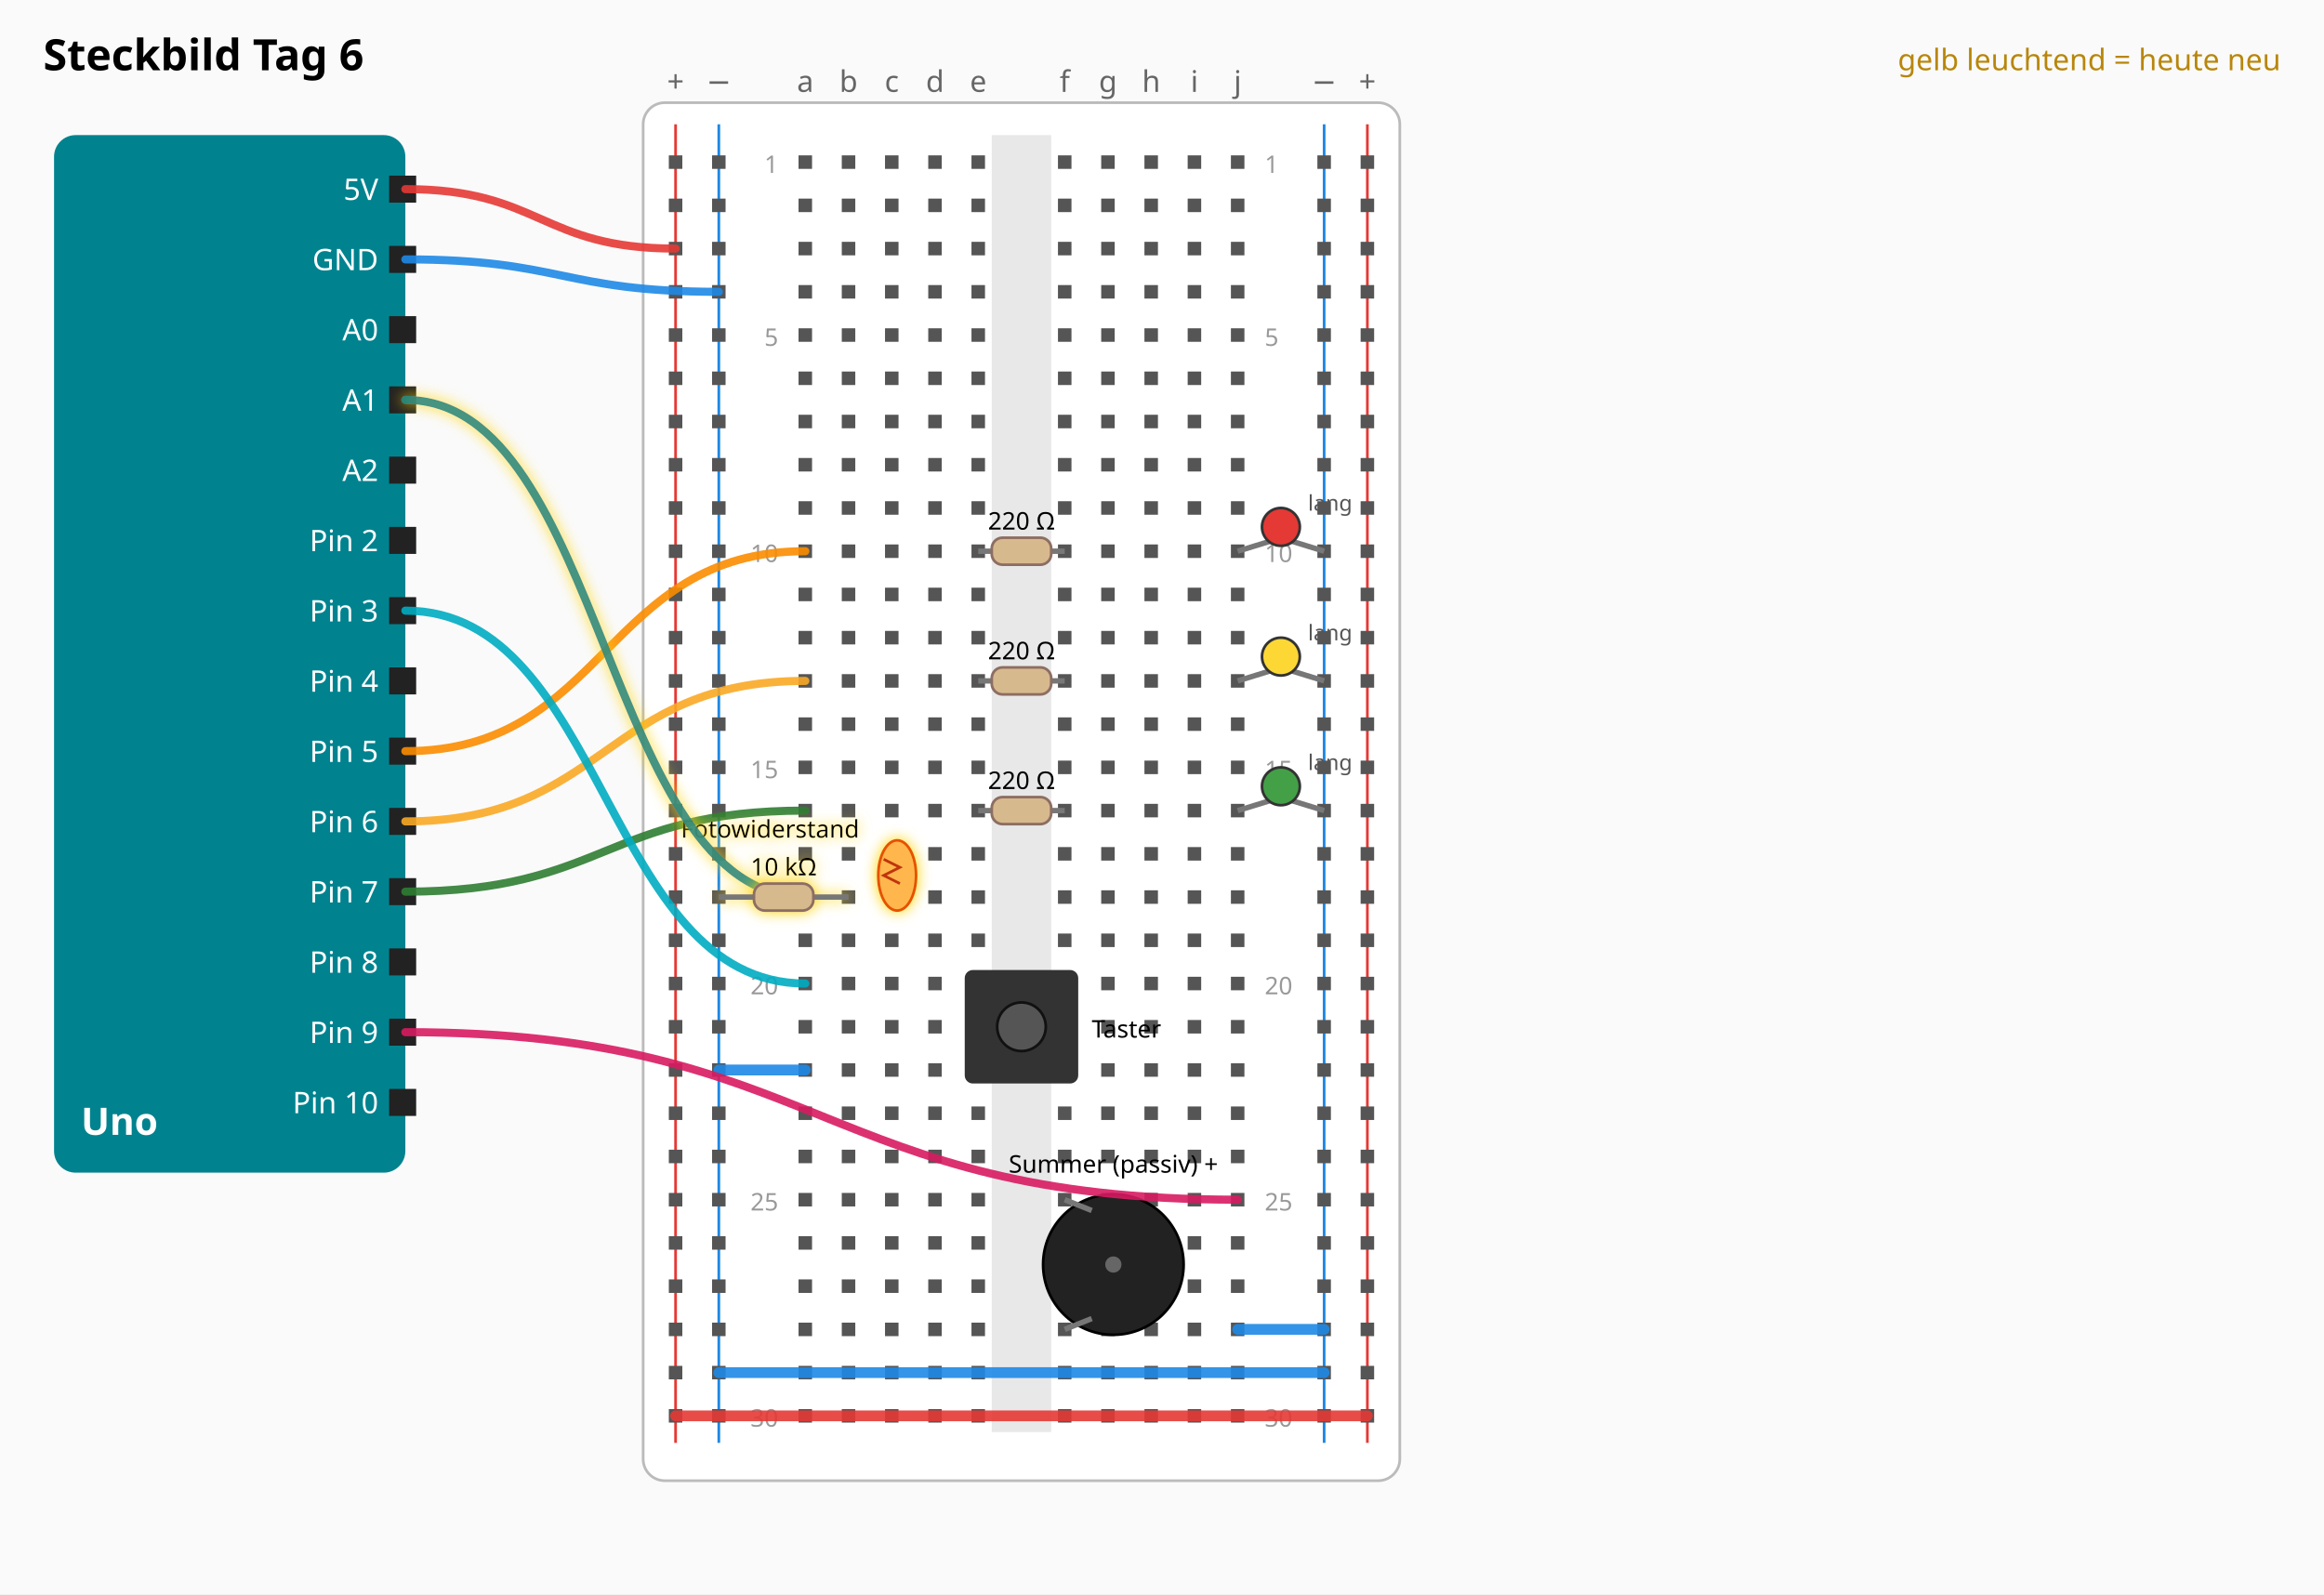
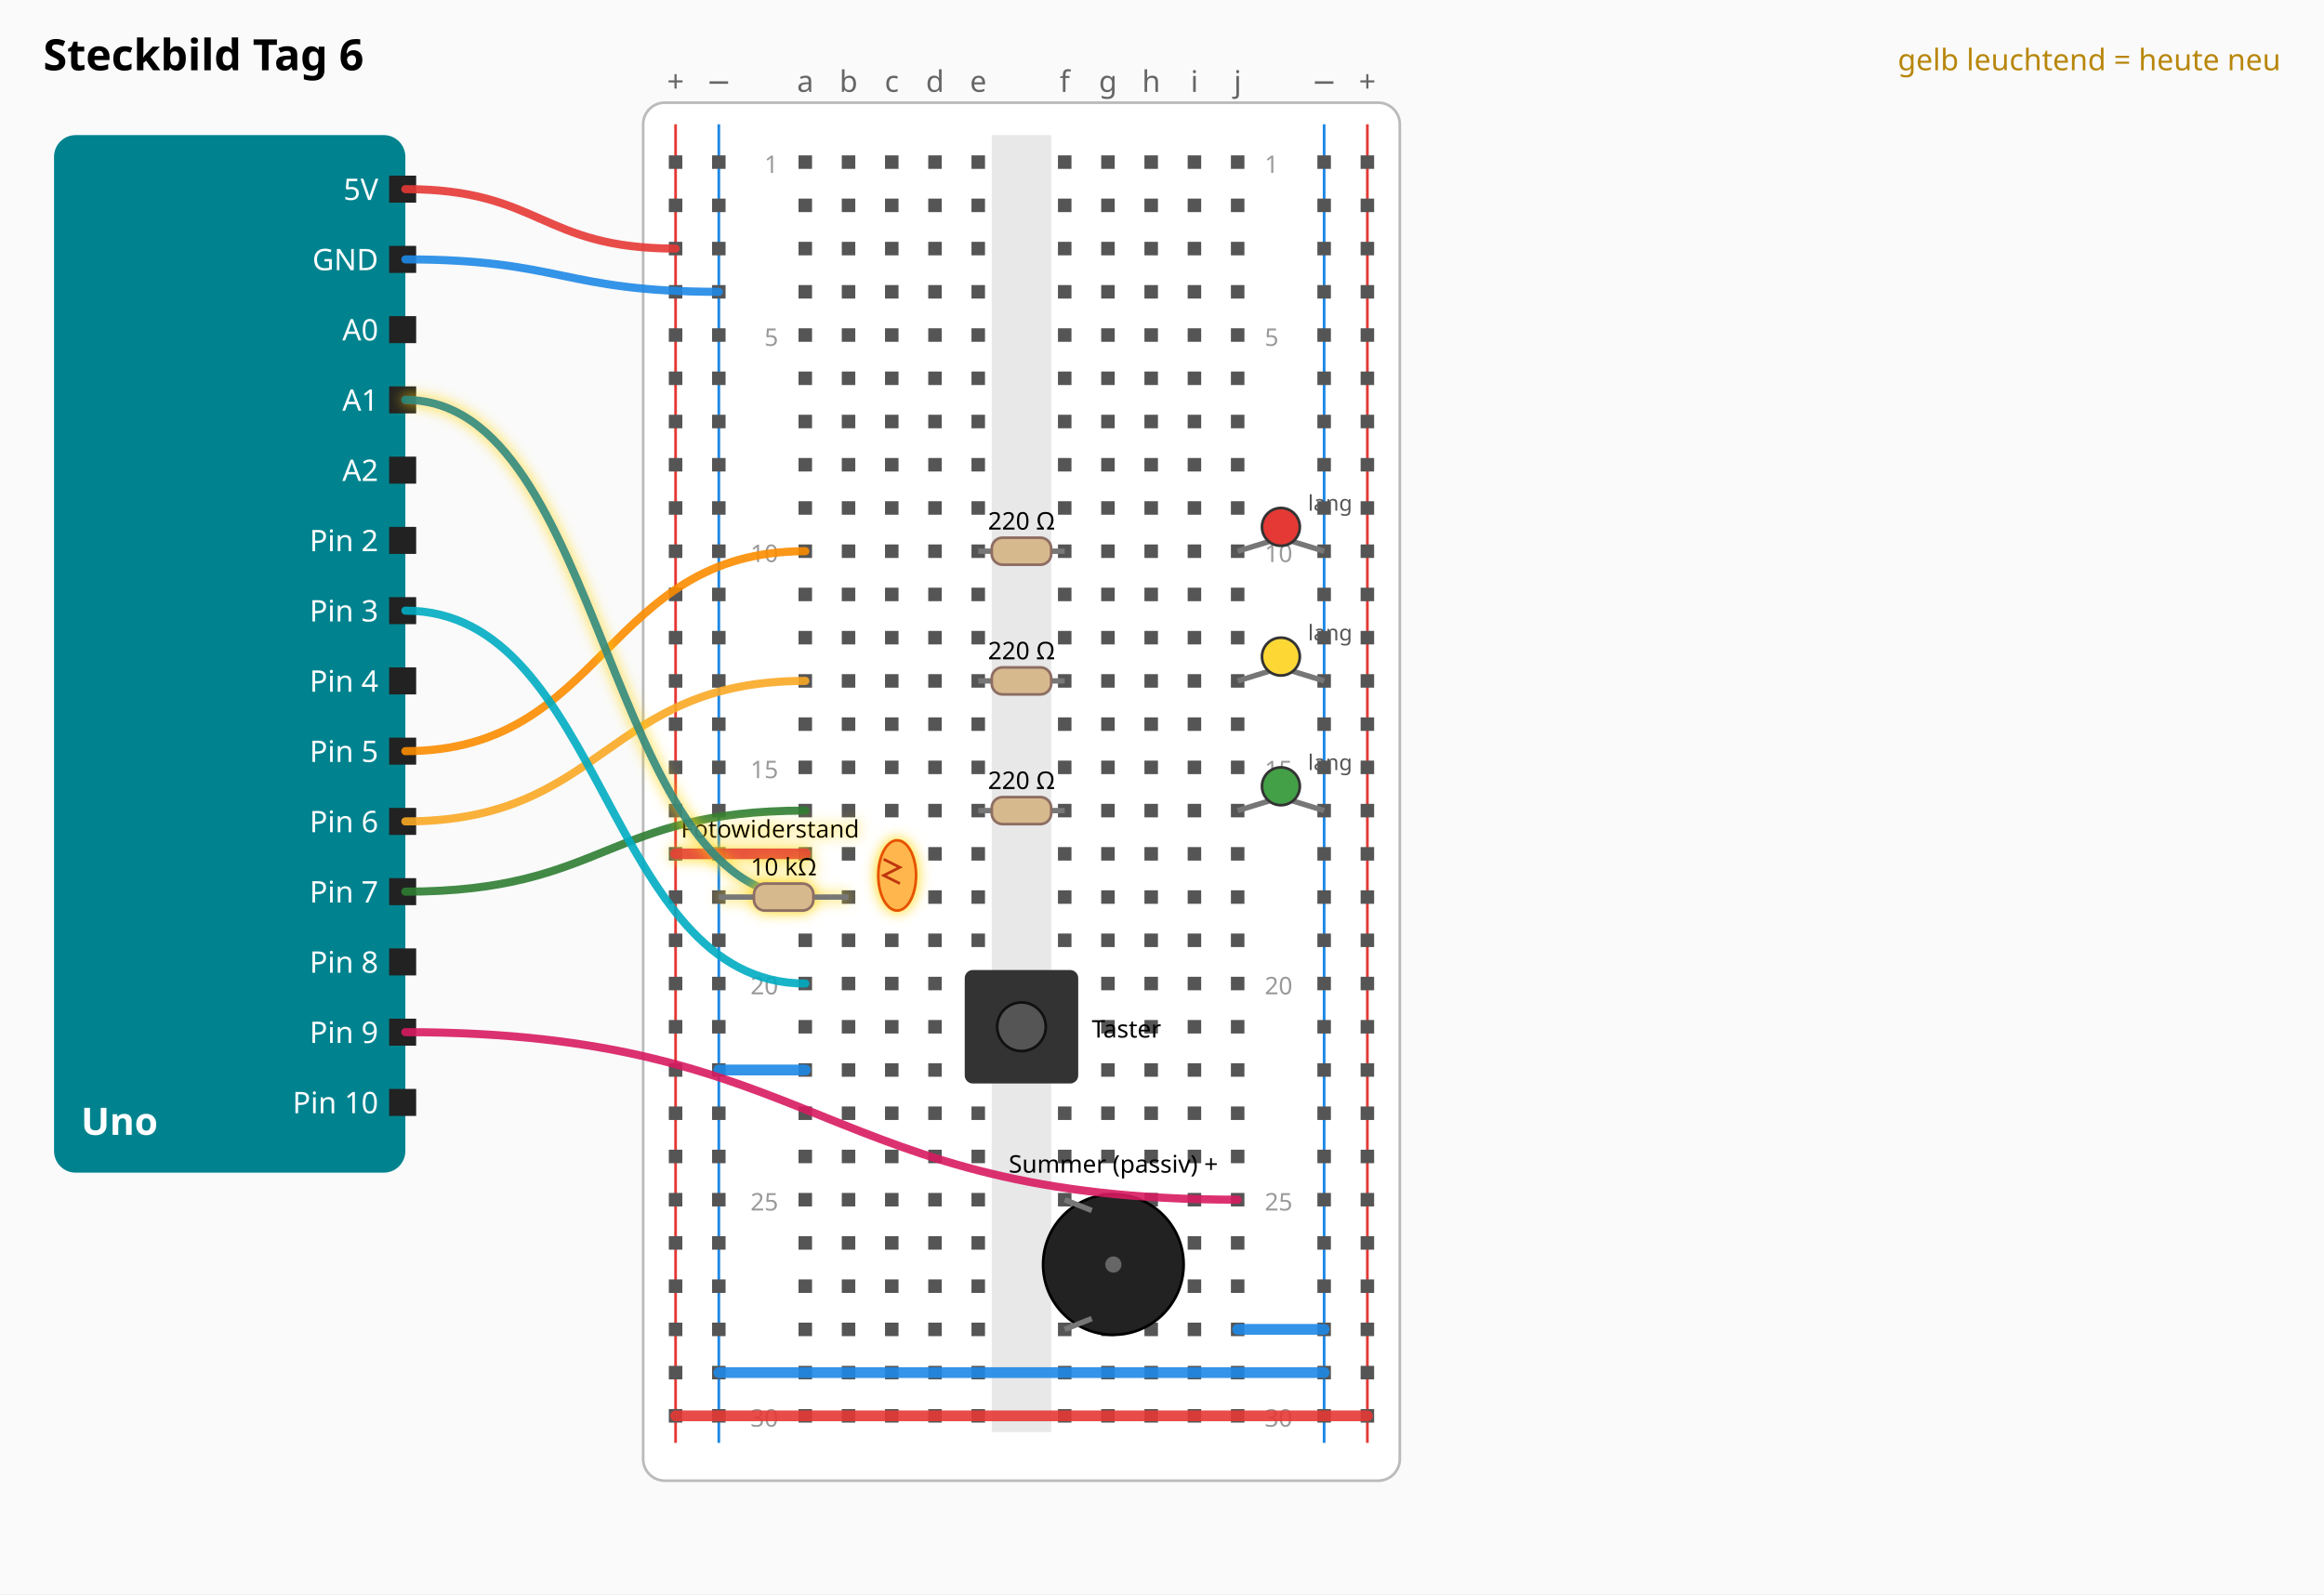
<svg xmlns="http://www.w3.org/2000/svg" viewBox="0 0 860 590" font-family="sans-serif" font-size="11">
  <defs>
-     <filter id="glow" x="-50%" y="-50%" width="200%" height="200%">
+     <filter id="glow" filterUnits="userSpaceOnUse" x="0" y="0" width="860" height="590">
      <feDropShadow dx="0" dy="0" stdDeviation="2.5" flood-color="#ffd400" flood-opacity="1" />
    </filter>
  </defs>
  <rect width="860" height="590" fill="#fafafa" />
  <text x="16" y="26" font-size="16" font-weight="bold">Steckbild Tag 6</text>
  <text x="844" y="26" text-anchor="end" fill="#b8860b">gelb leuchtend = heute neu</text>
  <rect x="238" y="38" width="280" height="510" rx="8" fill="#ffffff" stroke="#bbb" />
  <rect x="367" y="50" width="22" height="480" fill="#e8e8e8" />
  <line x1="250" y1="46" x2="250" y2="534" stroke="#e53935" stroke-width="1" />
  <line x1="506" y1="46" x2="506" y2="534" stroke="#e53935" stroke-width="1" />
  <line x1="266" y1="46" x2="266" y2="534" stroke="#1e88e5" stroke-width="1" />
  <line x1="490" y1="46" x2="490" y2="534" stroke="#1e88e5" stroke-width="1" />
  <text x="250" y="34" text-anchor="middle" fill="#666">+</text>
  <rect x="247.5" y="57.5" width="5" height="5" fill="#555" />
  <rect x="247.5" y="73.5" width="5" height="5" fill="#555" />
  <rect x="247.5" y="89.5" width="5" height="5" fill="#555" />
  <rect x="247.5" y="105.5" width="5" height="5" fill="#555" />
  <rect x="247.5" y="121.5" width="5" height="5" fill="#555" />
  <rect x="247.5" y="137.5" width="5" height="5" fill="#555" />
  <rect x="247.5" y="153.5" width="5" height="5" fill="#555" />
  <rect x="247.5" y="169.5" width="5" height="5" fill="#555" />
  <rect x="247.5" y="185.5" width="5" height="5" fill="#555" />
  <rect x="247.5" y="201.5" width="5" height="5" fill="#555" />
  <rect x="247.5" y="217.5" width="5" height="5" fill="#555" />
  <rect x="247.5" y="233.5" width="5" height="5" fill="#555" />
  <rect x="247.5" y="249.5" width="5" height="5" fill="#555" />
  <rect x="247.5" y="265.5" width="5" height="5" fill="#555" />
  <rect x="247.5" y="281.5" width="5" height="5" fill="#555" />
  <rect x="247.5" y="297.5" width="5" height="5" fill="#555" />
  <rect x="247.5" y="313.5" width="5" height="5" fill="#555" />
  <rect x="247.5" y="329.5" width="5" height="5" fill="#555" />
  <rect x="247.5" y="345.5" width="5" height="5" fill="#555" />
  <rect x="247.5" y="361.5" width="5" height="5" fill="#555" />
  <rect x="247.5" y="377.5" width="5" height="5" fill="#555" />
  <rect x="247.5" y="393.5" width="5" height="5" fill="#555" />
  <rect x="247.5" y="409.5" width="5" height="5" fill="#555" />
  <rect x="247.5" y="425.5" width="5" height="5" fill="#555" />
  <rect x="247.5" y="441.5" width="5" height="5" fill="#555" />
  <rect x="247.5" y="457.5" width="5" height="5" fill="#555" />
  <rect x="247.5" y="473.5" width="5" height="5" fill="#555" />
  <rect x="247.5" y="489.5" width="5" height="5" fill="#555" />
  <rect x="247.5" y="505.5" width="5" height="5" fill="#555" />
  <rect x="247.5" y="521.5" width="5" height="5" fill="#555" />
  <text x="266" y="34" text-anchor="middle" fill="#666">−</text>
  <rect x="263.5" y="57.5" width="5" height="5" fill="#555" />
  <rect x="263.5" y="73.5" width="5" height="5" fill="#555" />
  <rect x="263.5" y="89.5" width="5" height="5" fill="#555" />
  <rect x="263.5" y="105.5" width="5" height="5" fill="#555" />
  <rect x="263.5" y="121.5" width="5" height="5" fill="#555" />
  <rect x="263.5" y="137.5" width="5" height="5" fill="#555" />
  <rect x="263.5" y="153.5" width="5" height="5" fill="#555" />
  <rect x="263.5" y="169.5" width="5" height="5" fill="#555" />
  <rect x="263.5" y="185.5" width="5" height="5" fill="#555" />
  <rect x="263.5" y="201.5" width="5" height="5" fill="#555" />
  <rect x="263.5" y="217.5" width="5" height="5" fill="#555" />
  <rect x="263.5" y="233.5" width="5" height="5" fill="#555" />
  <rect x="263.5" y="249.5" width="5" height="5" fill="#555" />
  <rect x="263.5" y="265.5" width="5" height="5" fill="#555" />
  <rect x="263.5" y="281.5" width="5" height="5" fill="#555" />
  <rect x="263.5" y="297.5" width="5" height="5" fill="#555" />
  <rect x="263.5" y="313.5" width="5" height="5" fill="#555" />
  <rect x="263.5" y="329.5" width="5" height="5" fill="#555" />
  <rect x="263.5" y="345.5" width="5" height="5" fill="#555" />
  <rect x="263.5" y="361.5" width="5" height="5" fill="#555" />
  <rect x="263.5" y="377.5" width="5" height="5" fill="#555" />
  <rect x="263.5" y="393.5" width="5" height="5" fill="#555" />
  <rect x="263.5" y="409.5" width="5" height="5" fill="#555" />
  <rect x="263.5" y="425.5" width="5" height="5" fill="#555" />
  <rect x="263.5" y="441.5" width="5" height="5" fill="#555" />
  <rect x="263.5" y="457.5" width="5" height="5" fill="#555" />
  <rect x="263.5" y="473.5" width="5" height="5" fill="#555" />
  <rect x="263.5" y="489.5" width="5" height="5" fill="#555" />
  <rect x="263.5" y="505.5" width="5" height="5" fill="#555" />
  <rect x="263.5" y="521.5" width="5" height="5" fill="#555" />
  <text x="298" y="34" text-anchor="middle" fill="#666">a</text>
  <rect x="295.5" y="57.5" width="5" height="5" fill="#555" />
  <rect x="295.5" y="73.5" width="5" height="5" fill="#555" />
  <rect x="295.5" y="89.5" width="5" height="5" fill="#555" />
  <rect x="295.5" y="105.5" width="5" height="5" fill="#555" />
  <rect x="295.5" y="121.5" width="5" height="5" fill="#555" />
  <rect x="295.5" y="137.5" width="5" height="5" fill="#555" />
  <rect x="295.5" y="153.5" width="5" height="5" fill="#555" />
  <rect x="295.5" y="169.5" width="5" height="5" fill="#555" />
  <rect x="295.5" y="185.5" width="5" height="5" fill="#555" />
  <rect x="295.5" y="201.5" width="5" height="5" fill="#555" />
  <rect x="295.5" y="217.5" width="5" height="5" fill="#555" />
  <rect x="295.5" y="233.5" width="5" height="5" fill="#555" />
  <rect x="295.5" y="249.5" width="5" height="5" fill="#555" />
  <rect x="295.5" y="265.5" width="5" height="5" fill="#555" />
  <rect x="295.5" y="281.5" width="5" height="5" fill="#555" />
  <rect x="295.5" y="297.5" width="5" height="5" fill="#555" />
  <rect x="295.5" y="313.5" width="5" height="5" fill="#555" />
  <rect x="295.5" y="329.5" width="5" height="5" fill="#555" />
  <rect x="295.5" y="345.5" width="5" height="5" fill="#555" />
  <rect x="295.5" y="361.5" width="5" height="5" fill="#555" />
  <rect x="295.5" y="377.5" width="5" height="5" fill="#555" />
  <rect x="295.5" y="393.5" width="5" height="5" fill="#555" />
  <rect x="295.5" y="409.5" width="5" height="5" fill="#555" />
  <rect x="295.5" y="425.5" width="5" height="5" fill="#555" />
  <rect x="295.5" y="441.5" width="5" height="5" fill="#555" />
  <rect x="295.5" y="457.5" width="5" height="5" fill="#555" />
  <rect x="295.5" y="473.5" width="5" height="5" fill="#555" />
  <rect x="295.5" y="489.5" width="5" height="5" fill="#555" />
  <rect x="295.5" y="505.5" width="5" height="5" fill="#555" />
  <rect x="295.5" y="521.5" width="5" height="5" fill="#555" />
  <text x="314" y="34" text-anchor="middle" fill="#666">b</text>
  <rect x="311.5" y="57.5" width="5" height="5" fill="#555" />
  <rect x="311.5" y="73.5" width="5" height="5" fill="#555" />
  <rect x="311.5" y="89.5" width="5" height="5" fill="#555" />
  <rect x="311.5" y="105.5" width="5" height="5" fill="#555" />
  <rect x="311.5" y="121.5" width="5" height="5" fill="#555" />
  <rect x="311.5" y="137.5" width="5" height="5" fill="#555" />
  <rect x="311.5" y="153.5" width="5" height="5" fill="#555" />
  <rect x="311.5" y="169.5" width="5" height="5" fill="#555" />
  <rect x="311.5" y="185.5" width="5" height="5" fill="#555" />
  <rect x="311.5" y="201.5" width="5" height="5" fill="#555" />
  <rect x="311.5" y="217.5" width="5" height="5" fill="#555" />
  <rect x="311.5" y="233.5" width="5" height="5" fill="#555" />
  <rect x="311.5" y="249.5" width="5" height="5" fill="#555" />
  <rect x="311.5" y="265.5" width="5" height="5" fill="#555" />
  <rect x="311.5" y="281.5" width="5" height="5" fill="#555" />
  <rect x="311.5" y="297.5" width="5" height="5" fill="#555" />
  <rect x="311.5" y="313.5" width="5" height="5" fill="#555" />
  <rect x="311.5" y="329.5" width="5" height="5" fill="#555" />
  <rect x="311.5" y="345.5" width="5" height="5" fill="#555" />
  <rect x="311.5" y="361.5" width="5" height="5" fill="#555" />
  <rect x="311.5" y="377.5" width="5" height="5" fill="#555" />
  <rect x="311.5" y="393.5" width="5" height="5" fill="#555" />
  <rect x="311.5" y="409.5" width="5" height="5" fill="#555" />
  <rect x="311.5" y="425.5" width="5" height="5" fill="#555" />
  <rect x="311.5" y="441.5" width="5" height="5" fill="#555" />
  <rect x="311.5" y="457.5" width="5" height="5" fill="#555" />
  <rect x="311.5" y="473.5" width="5" height="5" fill="#555" />
  <rect x="311.5" y="489.5" width="5" height="5" fill="#555" />
  <rect x="311.5" y="505.5" width="5" height="5" fill="#555" />
  <rect x="311.5" y="521.5" width="5" height="5" fill="#555" />
  <text x="330" y="34" text-anchor="middle" fill="#666">c</text>
  <rect x="327.5" y="57.5" width="5" height="5" fill="#555" />
  <rect x="327.5" y="73.5" width="5" height="5" fill="#555" />
  <rect x="327.5" y="89.5" width="5" height="5" fill="#555" />
  <rect x="327.5" y="105.5" width="5" height="5" fill="#555" />
  <rect x="327.5" y="121.5" width="5" height="5" fill="#555" />
  <rect x="327.5" y="137.5" width="5" height="5" fill="#555" />
  <rect x="327.5" y="153.5" width="5" height="5" fill="#555" />
  <rect x="327.5" y="169.5" width="5" height="5" fill="#555" />
  <rect x="327.5" y="185.5" width="5" height="5" fill="#555" />
  <rect x="327.5" y="201.5" width="5" height="5" fill="#555" />
  <rect x="327.5" y="217.5" width="5" height="5" fill="#555" />
  <rect x="327.5" y="233.5" width="5" height="5" fill="#555" />
  <rect x="327.5" y="249.5" width="5" height="5" fill="#555" />
  <rect x="327.5" y="265.5" width="5" height="5" fill="#555" />
  <rect x="327.5" y="281.5" width="5" height="5" fill="#555" />
  <rect x="327.5" y="297.5" width="5" height="5" fill="#555" />
  <rect x="327.5" y="313.5" width="5" height="5" fill="#555" />
  <rect x="327.5" y="329.5" width="5" height="5" fill="#555" />
  <rect x="327.5" y="345.5" width="5" height="5" fill="#555" />
  <rect x="327.5" y="361.5" width="5" height="5" fill="#555" />
  <rect x="327.5" y="377.5" width="5" height="5" fill="#555" />
  <rect x="327.5" y="393.5" width="5" height="5" fill="#555" />
  <rect x="327.5" y="409.5" width="5" height="5" fill="#555" />
  <rect x="327.5" y="425.5" width="5" height="5" fill="#555" />
  <rect x="327.5" y="441.5" width="5" height="5" fill="#555" />
  <rect x="327.5" y="457.5" width="5" height="5" fill="#555" />
  <rect x="327.5" y="473.5" width="5" height="5" fill="#555" />
  <rect x="327.5" y="489.5" width="5" height="5" fill="#555" />
  <rect x="327.5" y="505.5" width="5" height="5" fill="#555" />
  <rect x="327.5" y="521.5" width="5" height="5" fill="#555" />
  <text x="346" y="34" text-anchor="middle" fill="#666">d</text>
  <rect x="343.5" y="57.5" width="5" height="5" fill="#555" />
  <rect x="343.5" y="73.5" width="5" height="5" fill="#555" />
  <rect x="343.5" y="89.5" width="5" height="5" fill="#555" />
  <rect x="343.5" y="105.5" width="5" height="5" fill="#555" />
  <rect x="343.5" y="121.5" width="5" height="5" fill="#555" />
  <rect x="343.5" y="137.5" width="5" height="5" fill="#555" />
  <rect x="343.5" y="153.5" width="5" height="5" fill="#555" />
  <rect x="343.5" y="169.5" width="5" height="5" fill="#555" />
  <rect x="343.5" y="185.5" width="5" height="5" fill="#555" />
  <rect x="343.5" y="201.5" width="5" height="5" fill="#555" />
  <rect x="343.5" y="217.5" width="5" height="5" fill="#555" />
  <rect x="343.5" y="233.5" width="5" height="5" fill="#555" />
  <rect x="343.5" y="249.5" width="5" height="5" fill="#555" />
  <rect x="343.5" y="265.5" width="5" height="5" fill="#555" />
  <rect x="343.5" y="281.5" width="5" height="5" fill="#555" />
  <rect x="343.5" y="297.5" width="5" height="5" fill="#555" />
  <rect x="343.5" y="313.5" width="5" height="5" fill="#555" />
  <rect x="343.5" y="329.5" width="5" height="5" fill="#555" />
  <rect x="343.5" y="345.5" width="5" height="5" fill="#555" />
  <rect x="343.5" y="361.5" width="5" height="5" fill="#555" />
  <rect x="343.5" y="377.5" width="5" height="5" fill="#555" />
  <rect x="343.5" y="393.5" width="5" height="5" fill="#555" />
  <rect x="343.5" y="409.5" width="5" height="5" fill="#555" />
  <rect x="343.5" y="425.5" width="5" height="5" fill="#555" />
  <rect x="343.5" y="441.5" width="5" height="5" fill="#555" />
  <rect x="343.5" y="457.5" width="5" height="5" fill="#555" />
  <rect x="343.5" y="473.5" width="5" height="5" fill="#555" />
  <rect x="343.5" y="489.5" width="5" height="5" fill="#555" />
  <rect x="343.5" y="505.5" width="5" height="5" fill="#555" />
  <rect x="343.5" y="521.5" width="5" height="5" fill="#555" />
  <text x="362" y="34" text-anchor="middle" fill="#666">e</text>
  <rect x="359.5" y="57.5" width="5" height="5" fill="#555" />
  <rect x="359.5" y="73.5" width="5" height="5" fill="#555" />
  <rect x="359.5" y="89.5" width="5" height="5" fill="#555" />
  <rect x="359.5" y="105.5" width="5" height="5" fill="#555" />
  <rect x="359.5" y="121.5" width="5" height="5" fill="#555" />
  <rect x="359.5" y="137.5" width="5" height="5" fill="#555" />
  <rect x="359.5" y="153.5" width="5" height="5" fill="#555" />
  <rect x="359.5" y="169.5" width="5" height="5" fill="#555" />
  <rect x="359.5" y="185.5" width="5" height="5" fill="#555" />
  <rect x="359.5" y="201.5" width="5" height="5" fill="#555" />
  <rect x="359.5" y="217.5" width="5" height="5" fill="#555" />
  <rect x="359.5" y="233.5" width="5" height="5" fill="#555" />
  <rect x="359.5" y="249.5" width="5" height="5" fill="#555" />
  <rect x="359.5" y="265.5" width="5" height="5" fill="#555" />
  <rect x="359.5" y="281.5" width="5" height="5" fill="#555" />
  <rect x="359.5" y="297.5" width="5" height="5" fill="#555" />
  <rect x="359.5" y="313.5" width="5" height="5" fill="#555" />
  <rect x="359.5" y="329.5" width="5" height="5" fill="#555" />
  <rect x="359.5" y="345.5" width="5" height="5" fill="#555" />
  <rect x="359.5" y="361.5" width="5" height="5" fill="#555" />
  <rect x="359.5" y="377.5" width="5" height="5" fill="#555" />
  <rect x="359.5" y="393.5" width="5" height="5" fill="#555" />
  <rect x="359.5" y="409.5" width="5" height="5" fill="#555" />
  <rect x="359.5" y="425.5" width="5" height="5" fill="#555" />
  <rect x="359.5" y="441.5" width="5" height="5" fill="#555" />
  <rect x="359.5" y="457.5" width="5" height="5" fill="#555" />
  <rect x="359.5" y="473.5" width="5" height="5" fill="#555" />
  <rect x="359.5" y="489.5" width="5" height="5" fill="#555" />
  <rect x="359.5" y="505.5" width="5" height="5" fill="#555" />
  <rect x="359.5" y="521.5" width="5" height="5" fill="#555" />
  <text x="394" y="34" text-anchor="middle" fill="#666">f</text>
  <rect x="391.5" y="57.5" width="5" height="5" fill="#555" />
  <rect x="391.5" y="73.5" width="5" height="5" fill="#555" />
  <rect x="391.5" y="89.5" width="5" height="5" fill="#555" />
  <rect x="391.5" y="105.5" width="5" height="5" fill="#555" />
  <rect x="391.5" y="121.5" width="5" height="5" fill="#555" />
  <rect x="391.5" y="137.5" width="5" height="5" fill="#555" />
  <rect x="391.5" y="153.5" width="5" height="5" fill="#555" />
  <rect x="391.5" y="169.5" width="5" height="5" fill="#555" />
  <rect x="391.5" y="185.5" width="5" height="5" fill="#555" />
  <rect x="391.5" y="201.5" width="5" height="5" fill="#555" />
  <rect x="391.5" y="217.5" width="5" height="5" fill="#555" />
  <rect x="391.5" y="233.5" width="5" height="5" fill="#555" />
  <rect x="391.5" y="249.5" width="5" height="5" fill="#555" />
  <rect x="391.5" y="265.5" width="5" height="5" fill="#555" />
  <rect x="391.5" y="281.5" width="5" height="5" fill="#555" />
  <rect x="391.5" y="297.5" width="5" height="5" fill="#555" />
  <rect x="391.5" y="313.5" width="5" height="5" fill="#555" />
  <rect x="391.5" y="329.5" width="5" height="5" fill="#555" />
  <rect x="391.5" y="345.5" width="5" height="5" fill="#555" />
  <rect x="391.5" y="361.5" width="5" height="5" fill="#555" />
  <rect x="391.5" y="377.5" width="5" height="5" fill="#555" />
  <rect x="391.5" y="393.5" width="5" height="5" fill="#555" />
  <rect x="391.5" y="409.5" width="5" height="5" fill="#555" />
  <rect x="391.5" y="425.5" width="5" height="5" fill="#555" />
  <rect x="391.5" y="441.5" width="5" height="5" fill="#555" />
  <rect x="391.5" y="457.5" width="5" height="5" fill="#555" />
  <rect x="391.5" y="473.5" width="5" height="5" fill="#555" />
  <rect x="391.5" y="489.5" width="5" height="5" fill="#555" />
  <rect x="391.5" y="505.5" width="5" height="5" fill="#555" />
  <rect x="391.5" y="521.5" width="5" height="5" fill="#555" />
  <text x="410" y="34" text-anchor="middle" fill="#666">g</text>
  <rect x="407.5" y="57.5" width="5" height="5" fill="#555" />
  <rect x="407.5" y="73.5" width="5" height="5" fill="#555" />
  <rect x="407.5" y="89.5" width="5" height="5" fill="#555" />
  <rect x="407.5" y="105.5" width="5" height="5" fill="#555" />
  <rect x="407.5" y="121.5" width="5" height="5" fill="#555" />
  <rect x="407.5" y="137.5" width="5" height="5" fill="#555" />
  <rect x="407.5" y="153.5" width="5" height="5" fill="#555" />
  <rect x="407.5" y="169.5" width="5" height="5" fill="#555" />
  <rect x="407.5" y="185.5" width="5" height="5" fill="#555" />
  <rect x="407.5" y="201.5" width="5" height="5" fill="#555" />
  <rect x="407.5" y="217.5" width="5" height="5" fill="#555" />
  <rect x="407.5" y="233.5" width="5" height="5" fill="#555" />
  <rect x="407.5" y="249.5" width="5" height="5" fill="#555" />
  <rect x="407.5" y="265.5" width="5" height="5" fill="#555" />
  <rect x="407.5" y="281.5" width="5" height="5" fill="#555" />
  <rect x="407.5" y="297.5" width="5" height="5" fill="#555" />
  <rect x="407.5" y="313.5" width="5" height="5" fill="#555" />
  <rect x="407.5" y="329.5" width="5" height="5" fill="#555" />
  <rect x="407.5" y="345.5" width="5" height="5" fill="#555" />
  <rect x="407.5" y="361.5" width="5" height="5" fill="#555" />
  <rect x="407.5" y="377.5" width="5" height="5" fill="#555" />
  <rect x="407.5" y="393.5" width="5" height="5" fill="#555" />
  <rect x="407.5" y="409.5" width="5" height="5" fill="#555" />
  <rect x="407.5" y="425.5" width="5" height="5" fill="#555" />
  <rect x="407.5" y="441.5" width="5" height="5" fill="#555" />
  <rect x="407.5" y="457.5" width="5" height="5" fill="#555" />
  <rect x="407.5" y="473.5" width="5" height="5" fill="#555" />
  <rect x="407.5" y="489.5" width="5" height="5" fill="#555" />
  <rect x="407.5" y="505.5" width="5" height="5" fill="#555" />
  <rect x="407.5" y="521.5" width="5" height="5" fill="#555" />
  <text x="426" y="34" text-anchor="middle" fill="#666">h</text>
  <rect x="423.5" y="57.5" width="5" height="5" fill="#555" />
  <rect x="423.5" y="73.5" width="5" height="5" fill="#555" />
  <rect x="423.5" y="89.5" width="5" height="5" fill="#555" />
  <rect x="423.5" y="105.5" width="5" height="5" fill="#555" />
  <rect x="423.5" y="121.5" width="5" height="5" fill="#555" />
  <rect x="423.5" y="137.5" width="5" height="5" fill="#555" />
  <rect x="423.5" y="153.5" width="5" height="5" fill="#555" />
  <rect x="423.5" y="169.5" width="5" height="5" fill="#555" />
  <rect x="423.5" y="185.5" width="5" height="5" fill="#555" />
  <rect x="423.5" y="201.5" width="5" height="5" fill="#555" />
  <rect x="423.5" y="217.5" width="5" height="5" fill="#555" />
  <rect x="423.5" y="233.5" width="5" height="5" fill="#555" />
  <rect x="423.5" y="249.5" width="5" height="5" fill="#555" />
  <rect x="423.5" y="265.5" width="5" height="5" fill="#555" />
  <rect x="423.5" y="281.5" width="5" height="5" fill="#555" />
  <rect x="423.5" y="297.5" width="5" height="5" fill="#555" />
  <rect x="423.5" y="313.5" width="5" height="5" fill="#555" />
  <rect x="423.5" y="329.5" width="5" height="5" fill="#555" />
  <rect x="423.5" y="345.5" width="5" height="5" fill="#555" />
  <rect x="423.5" y="361.5" width="5" height="5" fill="#555" />
  <rect x="423.5" y="377.5" width="5" height="5" fill="#555" />
  <rect x="423.5" y="393.5" width="5" height="5" fill="#555" />
  <rect x="423.5" y="409.5" width="5" height="5" fill="#555" />
  <rect x="423.5" y="425.5" width="5" height="5" fill="#555" />
  <rect x="423.5" y="441.5" width="5" height="5" fill="#555" />
  <rect x="423.5" y="457.5" width="5" height="5" fill="#555" />
  <rect x="423.5" y="473.5" width="5" height="5" fill="#555" />
  <rect x="423.5" y="489.5" width="5" height="5" fill="#555" />
  <rect x="423.5" y="505.5" width="5" height="5" fill="#555" />
  <rect x="423.5" y="521.5" width="5" height="5" fill="#555" />
  <text x="442" y="34" text-anchor="middle" fill="#666">i</text>
  <rect x="439.5" y="57.5" width="5" height="5" fill="#555" />
  <rect x="439.5" y="73.5" width="5" height="5" fill="#555" />
  <rect x="439.5" y="89.5" width="5" height="5" fill="#555" />
  <rect x="439.5" y="105.5" width="5" height="5" fill="#555" />
  <rect x="439.5" y="121.5" width="5" height="5" fill="#555" />
  <rect x="439.5" y="137.5" width="5" height="5" fill="#555" />
  <rect x="439.5" y="153.5" width="5" height="5" fill="#555" />
  <rect x="439.5" y="169.5" width="5" height="5" fill="#555" />
  <rect x="439.5" y="185.5" width="5" height="5" fill="#555" />
  <rect x="439.5" y="201.5" width="5" height="5" fill="#555" />
  <rect x="439.5" y="217.5" width="5" height="5" fill="#555" />
  <rect x="439.5" y="233.5" width="5" height="5" fill="#555" />
  <rect x="439.5" y="249.5" width="5" height="5" fill="#555" />
  <rect x="439.5" y="265.5" width="5" height="5" fill="#555" />
  <rect x="439.5" y="281.5" width="5" height="5" fill="#555" />
  <rect x="439.5" y="297.5" width="5" height="5" fill="#555" />
  <rect x="439.5" y="313.5" width="5" height="5" fill="#555" />
  <rect x="439.5" y="329.5" width="5" height="5" fill="#555" />
  <rect x="439.5" y="345.5" width="5" height="5" fill="#555" />
  <rect x="439.5" y="361.5" width="5" height="5" fill="#555" />
  <rect x="439.5" y="377.5" width="5" height="5" fill="#555" />
  <rect x="439.5" y="393.5" width="5" height="5" fill="#555" />
  <rect x="439.5" y="409.5" width="5" height="5" fill="#555" />
  <rect x="439.5" y="425.5" width="5" height="5" fill="#555" />
  <rect x="439.5" y="441.5" width="5" height="5" fill="#555" />
  <rect x="439.5" y="457.5" width="5" height="5" fill="#555" />
  <rect x="439.5" y="473.5" width="5" height="5" fill="#555" />
  <rect x="439.5" y="489.5" width="5" height="5" fill="#555" />
  <rect x="439.5" y="505.5" width="5" height="5" fill="#555" />
  <rect x="439.5" y="521.5" width="5" height="5" fill="#555" />
  <text x="458" y="34" text-anchor="middle" fill="#666">j</text>
  <rect x="455.5" y="57.5" width="5" height="5" fill="#555" />
  <rect x="455.5" y="73.5" width="5" height="5" fill="#555" />
  <rect x="455.5" y="89.5" width="5" height="5" fill="#555" />
  <rect x="455.5" y="105.5" width="5" height="5" fill="#555" />
  <rect x="455.5" y="121.5" width="5" height="5" fill="#555" />
  <rect x="455.5" y="137.5" width="5" height="5" fill="#555" />
  <rect x="455.5" y="153.5" width="5" height="5" fill="#555" />
  <rect x="455.5" y="169.5" width="5" height="5" fill="#555" />
  <rect x="455.5" y="185.5" width="5" height="5" fill="#555" />
  <rect x="455.5" y="201.5" width="5" height="5" fill="#555" />
  <rect x="455.5" y="217.5" width="5" height="5" fill="#555" />
  <rect x="455.5" y="233.5" width="5" height="5" fill="#555" />
  <rect x="455.5" y="249.5" width="5" height="5" fill="#555" />
  <rect x="455.5" y="265.5" width="5" height="5" fill="#555" />
  <rect x="455.5" y="281.5" width="5" height="5" fill="#555" />
  <rect x="455.5" y="297.5" width="5" height="5" fill="#555" />
  <rect x="455.5" y="313.5" width="5" height="5" fill="#555" />
  <rect x="455.5" y="329.5" width="5" height="5" fill="#555" />
  <rect x="455.5" y="345.5" width="5" height="5" fill="#555" />
  <rect x="455.5" y="361.5" width="5" height="5" fill="#555" />
  <rect x="455.5" y="377.5" width="5" height="5" fill="#555" />
  <rect x="455.5" y="393.5" width="5" height="5" fill="#555" />
  <rect x="455.5" y="409.5" width="5" height="5" fill="#555" />
  <rect x="455.5" y="425.5" width="5" height="5" fill="#555" />
  <rect x="455.5" y="441.5" width="5" height="5" fill="#555" />
  <rect x="455.5" y="457.5" width="5" height="5" fill="#555" />
  <rect x="455.5" y="473.5" width="5" height="5" fill="#555" />
  <rect x="455.5" y="489.5" width="5" height="5" fill="#555" />
  <rect x="455.5" y="505.5" width="5" height="5" fill="#555" />
  <rect x="455.5" y="521.5" width="5" height="5" fill="#555" />
  <text x="490" y="34" text-anchor="middle" fill="#666">−</text>
  <rect x="487.5" y="57.5" width="5" height="5" fill="#555" />
  <rect x="487.5" y="73.5" width="5" height="5" fill="#555" />
  <rect x="487.5" y="89.5" width="5" height="5" fill="#555" />
  <rect x="487.5" y="105.5" width="5" height="5" fill="#555" />
  <rect x="487.5" y="121.5" width="5" height="5" fill="#555" />
  <rect x="487.5" y="137.5" width="5" height="5" fill="#555" />
  <rect x="487.5" y="153.5" width="5" height="5" fill="#555" />
  <rect x="487.5" y="169.5" width="5" height="5" fill="#555" />
  <rect x="487.5" y="185.5" width="5" height="5" fill="#555" />
  <rect x="487.5" y="201.5" width="5" height="5" fill="#555" />
  <rect x="487.5" y="217.5" width="5" height="5" fill="#555" />
  <rect x="487.5" y="233.5" width="5" height="5" fill="#555" />
  <rect x="487.5" y="249.5" width="5" height="5" fill="#555" />
  <rect x="487.5" y="265.5" width="5" height="5" fill="#555" />
  <rect x="487.5" y="281.5" width="5" height="5" fill="#555" />
  <rect x="487.5" y="297.5" width="5" height="5" fill="#555" />
  <rect x="487.5" y="313.5" width="5" height="5" fill="#555" />
  <rect x="487.5" y="329.5" width="5" height="5" fill="#555" />
  <rect x="487.5" y="345.5" width="5" height="5" fill="#555" />
  <rect x="487.5" y="361.5" width="5" height="5" fill="#555" />
  <rect x="487.5" y="377.5" width="5" height="5" fill="#555" />
  <rect x="487.5" y="393.5" width="5" height="5" fill="#555" />
  <rect x="487.5" y="409.5" width="5" height="5" fill="#555" />
  <rect x="487.5" y="425.5" width="5" height="5" fill="#555" />
  <rect x="487.5" y="441.5" width="5" height="5" fill="#555" />
  <rect x="487.5" y="457.5" width="5" height="5" fill="#555" />
  <rect x="487.5" y="473.5" width="5" height="5" fill="#555" />
  <rect x="487.5" y="489.5" width="5" height="5" fill="#555" />
  <rect x="487.5" y="505.5" width="5" height="5" fill="#555" />
  <rect x="487.5" y="521.5" width="5" height="5" fill="#555" />
  <text x="506" y="34" text-anchor="middle" fill="#666">+</text>
  <rect x="503.5" y="57.5" width="5" height="5" fill="#555" />
  <rect x="503.5" y="73.5" width="5" height="5" fill="#555" />
  <rect x="503.5" y="89.5" width="5" height="5" fill="#555" />
  <rect x="503.5" y="105.5" width="5" height="5" fill="#555" />
  <rect x="503.5" y="121.5" width="5" height="5" fill="#555" />
  <rect x="503.5" y="137.5" width="5" height="5" fill="#555" />
  <rect x="503.5" y="153.5" width="5" height="5" fill="#555" />
  <rect x="503.5" y="169.5" width="5" height="5" fill="#555" />
  <rect x="503.5" y="185.5" width="5" height="5" fill="#555" />
  <rect x="503.5" y="201.5" width="5" height="5" fill="#555" />
  <rect x="503.5" y="217.5" width="5" height="5" fill="#555" />
  <rect x="503.5" y="233.5" width="5" height="5" fill="#555" />
  <rect x="503.5" y="249.5" width="5" height="5" fill="#555" />
  <rect x="503.5" y="265.5" width="5" height="5" fill="#555" />
  <rect x="503.5" y="281.5" width="5" height="5" fill="#555" />
  <rect x="503.5" y="297.5" width="5" height="5" fill="#555" />
  <rect x="503.5" y="313.5" width="5" height="5" fill="#555" />
  <rect x="503.5" y="329.5" width="5" height="5" fill="#555" />
  <rect x="503.5" y="345.5" width="5" height="5" fill="#555" />
  <rect x="503.5" y="361.5" width="5" height="5" fill="#555" />
  <rect x="503.5" y="377.5" width="5" height="5" fill="#555" />
  <rect x="503.5" y="393.5" width="5" height="5" fill="#555" />
  <rect x="503.5" y="409.5" width="5" height="5" fill="#555" />
  <rect x="503.5" y="425.5" width="5" height="5" fill="#555" />
  <rect x="503.5" y="441.5" width="5" height="5" fill="#555" />
  <rect x="503.5" y="457.5" width="5" height="5" fill="#555" />
  <rect x="503.5" y="473.5" width="5" height="5" fill="#555" />
  <rect x="503.5" y="489.5" width="5" height="5" fill="#555" />
  <rect x="503.5" y="505.5" width="5" height="5" fill="#555" />
  <rect x="503.5" y="521.5" width="5" height="5" fill="#555" />
  <text x="288" y="64" text-anchor="end" fill="#999" font-size="9">1</text>
  <text x="468" y="64" fill="#999" font-size="9">1</text>
  <text x="288" y="128" text-anchor="end" fill="#999" font-size="9">5</text>
  <text x="468" y="128" fill="#999" font-size="9">5</text>
  <text x="288" y="208" text-anchor="end" fill="#999" font-size="9">10</text>
  <text x="468" y="208" fill="#999" font-size="9">10</text>
  <text x="288" y="288" text-anchor="end" fill="#999" font-size="9">15</text>
  <text x="468" y="288" fill="#999" font-size="9">15</text>
  <text x="288" y="368" text-anchor="end" fill="#999" font-size="9">20</text>
  <text x="468" y="368" fill="#999" font-size="9">20</text>
  <text x="288" y="448" text-anchor="end" fill="#999" font-size="9">25</text>
  <text x="468" y="448" fill="#999" font-size="9">25</text>
  <text x="288" y="528" text-anchor="end" fill="#999" font-size="9">30</text>
  <text x="468" y="528" fill="#999" font-size="9">30</text>
  <rect x="20" y="50" width="130" height="384" rx="8" fill="#00838f" />
  <text x="30" y="420" fill="#fff" font-size="14" font-weight="bold">Uno</text>
  <text x="140" y="74" text-anchor="end" fill="#fff">5V</text>
  <rect x="144" y="65" width="10" height="10" fill="#222" />
  <text x="140" y="100" text-anchor="end" fill="#fff">GND</text>
  <rect x="144" y="91" width="10" height="10" fill="#222" />
  <text x="140" y="126" text-anchor="end" fill="#fff">A0</text>
  <rect x="144" y="117" width="10" height="10" fill="#222" />
  <text x="140" y="152" text-anchor="end" fill="#fff">A1</text>
  <rect x="144" y="143" width="10" height="10" fill="#222" />
  <text x="140" y="178" text-anchor="end" fill="#fff">A2</text>
  <rect x="144" y="169" width="10" height="10" fill="#222" />
  <text x="140" y="204" text-anchor="end" fill="#fff">Pin 2</text>
  <rect x="144" y="195" width="10" height="10" fill="#222" />
  <text x="140" y="230" text-anchor="end" fill="#fff">Pin 3</text>
  <rect x="144" y="221" width="10" height="10" fill="#222" />
  <text x="140" y="256" text-anchor="end" fill="#fff">Pin 4</text>
  <rect x="144" y="247" width="10" height="10" fill="#222" />
  <text x="140" y="282" text-anchor="end" fill="#fff">Pin 5</text>
  <rect x="144" y="273" width="10" height="10" fill="#222" />
  <text x="140" y="308" text-anchor="end" fill="#fff">Pin 6</text>
  <rect x="144" y="299" width="10" height="10" fill="#222" />
  <text x="140" y="334" text-anchor="end" fill="#fff">Pin 7</text>
  <rect x="144" y="325" width="10" height="10" fill="#222" />
  <text x="140" y="360" text-anchor="end" fill="#fff">Pin 8</text>
  <rect x="144" y="351" width="10" height="10" fill="#222" />
  <text x="140" y="386" text-anchor="end" fill="#fff">Pin 9</text>
  <rect x="144" y="377" width="10" height="10" fill="#222" />
  <text x="140" y="412" text-anchor="end" fill="#fff">Pin 10</text>
  <rect x="144" y="403" width="10" height="10" fill="#222" />
  <path d="M150,70 C200.0,70 200.0,92 250,92" fill="none" stroke="#e53935" stroke-width="3" stroke-linecap="round" opacity="0.9" />
  <path d="M150,96 C208.0,96 208.0,108 266,108" fill="none" stroke="#1e88e5" stroke-width="3" stroke-linecap="round" opacity="0.9" />
  <path d="M250,524 C378.0,524 378.0,524 506,524" fill="none" stroke="#e53935" stroke-width="4" stroke-linecap="round" opacity="0.9" />
  <path d="M266,508 C378.0,508 378.0,508 490,508" fill="none" stroke="#1e88e5" stroke-width="4" stroke-linecap="round" opacity="0.9" />
  <line x1="362" y1="204" x2="394" y2="204" stroke="#777" stroke-width="2" />
  <rect x="367.0" y="199.0" width="22" height="10" rx="4" fill="#d7b98e" stroke="#8d6e63" />
  <text x="378.0" y="196.0" text-anchor="middle" font-size="9">220 Ω</text>
  <line x1="458" y1="204" x2="471.0" y2="200" stroke="#777" stroke-width="2" />
  <line x1="490" y1="204" x2="477.0" y2="200" stroke="#777" stroke-width="2" />
  <circle cx="474.0" cy="195" r="7" fill="#e53935" stroke="#333" />
  <text x="484.0" y="189" font-size="8" fill="#555">lang</text>
  <path d="M150,278 C224.0,278 224.0,204 298,204" fill="none" stroke="#fb8c00" stroke-width="3" stroke-linecap="round" opacity="0.9" />
  <line x1="362" y1="252" x2="394" y2="252" stroke="#777" stroke-width="2" />
  <rect x="367.0" y="247.0" width="22" height="10" rx="4" fill="#d7b98e" stroke="#8d6e63" />
  <text x="378.0" y="244.0" text-anchor="middle" font-size="9">220 Ω</text>
  <line x1="458" y1="252" x2="471.0" y2="248" stroke="#777" stroke-width="2" />
  <line x1="490" y1="252" x2="477.0" y2="248" stroke="#777" stroke-width="2" />
  <circle cx="474.0" cy="243" r="7" fill="#fdd835" stroke="#333" />
  <text x="484.0" y="237" font-size="8" fill="#555">lang</text>
  <path d="M150,304 C224.0,304 224.0,252 298,252" fill="none" stroke="#f9a825" stroke-width="3" stroke-linecap="round" opacity="0.9" />
  <line x1="362" y1="300" x2="394" y2="300" stroke="#777" stroke-width="2" />
  <rect x="367.0" y="295.0" width="22" height="10" rx="4" fill="#d7b98e" stroke="#8d6e63" />
  <text x="378.0" y="292.0" text-anchor="middle" font-size="9">220 Ω</text>
  <line x1="458" y1="300" x2="471.0" y2="296" stroke="#777" stroke-width="2" />
  <line x1="490" y1="300" x2="477.0" y2="296" stroke="#777" stroke-width="2" />
  <circle cx="474.0" cy="291" r="7" fill="#43a047" stroke="#333" />
  <text x="484.0" y="285" font-size="8" fill="#555">lang</text>
  <path d="M150,330 C224.0,330 224.0,300 298,300" fill="none" stroke="#2e7d32" stroke-width="3" stroke-linecap="round" opacity="0.9" />
  <rect x="357" y="359" width="42" height="42" rx="3" fill="#333" />
  <circle cx="378.0" cy="380.0" r="9" fill="#555" stroke="#111" />
  <text x="404" y="384.0" font-size="9">Taster</text>
  <path d="M150,226 C224.0,226 224.0,364 298,364" fill="none" stroke="#00acc1" stroke-width="3" stroke-linecap="round" opacity="0.9" />
  <path d="M298,396 C282.0,396 282.0,396 266,396" fill="none" stroke="#1e88e5" stroke-width="4" stroke-linecap="round" opacity="0.9" />
  <circle cx="412" cy="468.0" r="26.0" fill="#222" stroke="#000" />
  <circle cx="412" cy="468.0" r="3" fill="#666" />
  <text x="412" y="434" text-anchor="middle" font-size="9">Summer (passiv) +</text>
  <line x1="394" y1="444" x2="404" y2="448" stroke="#777" stroke-width="2" />
  <line x1="394" y1="492" x2="404" y2="488" stroke="#777" stroke-width="2" />
  <path d="M150,382 C304.0,382 304.0,444 458,444" fill="none" stroke="#d81b60" stroke-width="3" stroke-linecap="round" opacity="0.9" />
  <path d="M458,492 C474.0,492 474.0,492 490,492" fill="none" stroke="#1e88e5" stroke-width="4" stroke-linecap="round" opacity="0.9" />
  <g class="neu" filter="url(#glow)">
    <ellipse cx="332" cy="324.0" rx="7" ry="13.0" fill="#ffb74d" stroke="#e65100" />
    <path d="M327,318 l6,3 l-6,3 l6,3" stroke="#bf360c" fill="none" />
    <text x="318" y="310" text-anchor="end" font-size="9">Fotowiderstand</text>
  </g>
  <g class="neu" filter="url(#glow)">
    <path d="M250,316 C274.0,316 274.0,316 298,316" fill="none" stroke="#e53935" stroke-width="4" stroke-linecap="round" opacity="0.9" />
  </g>
  <g class="neu" filter="url(#glow)">
    <path d="M150,148 C224.0,148 224.0,332 298,332" fill="none" stroke="#00897b" stroke-width="3" stroke-linecap="round" opacity="0.9" />
  </g>
  <g class="neu" filter="url(#glow)">
    <line x1="314" y1="332" x2="266" y2="332" stroke="#777" stroke-width="2" />
    <rect x="279.0" y="327.0" width="22" height="10" rx="4" fill="#d7b98e" stroke="#8d6e63" />
    <text x="290.0" y="324.0" text-anchor="middle" font-size="9">10 kΩ</text>
  </g>
</svg>
